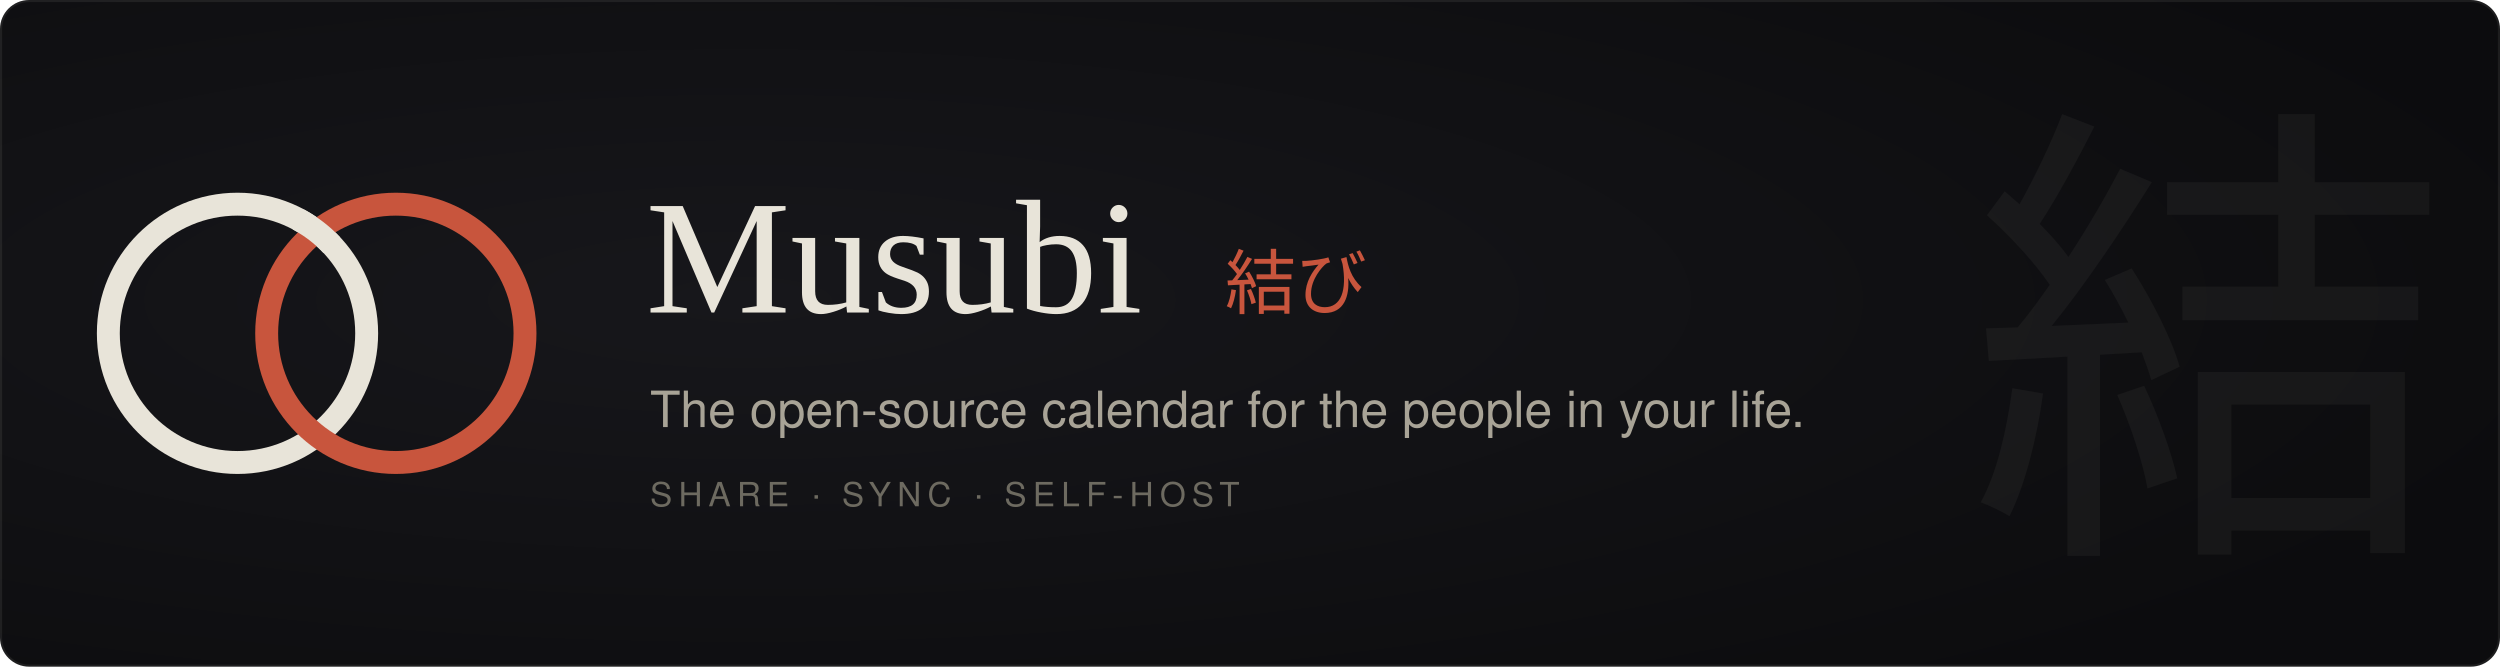
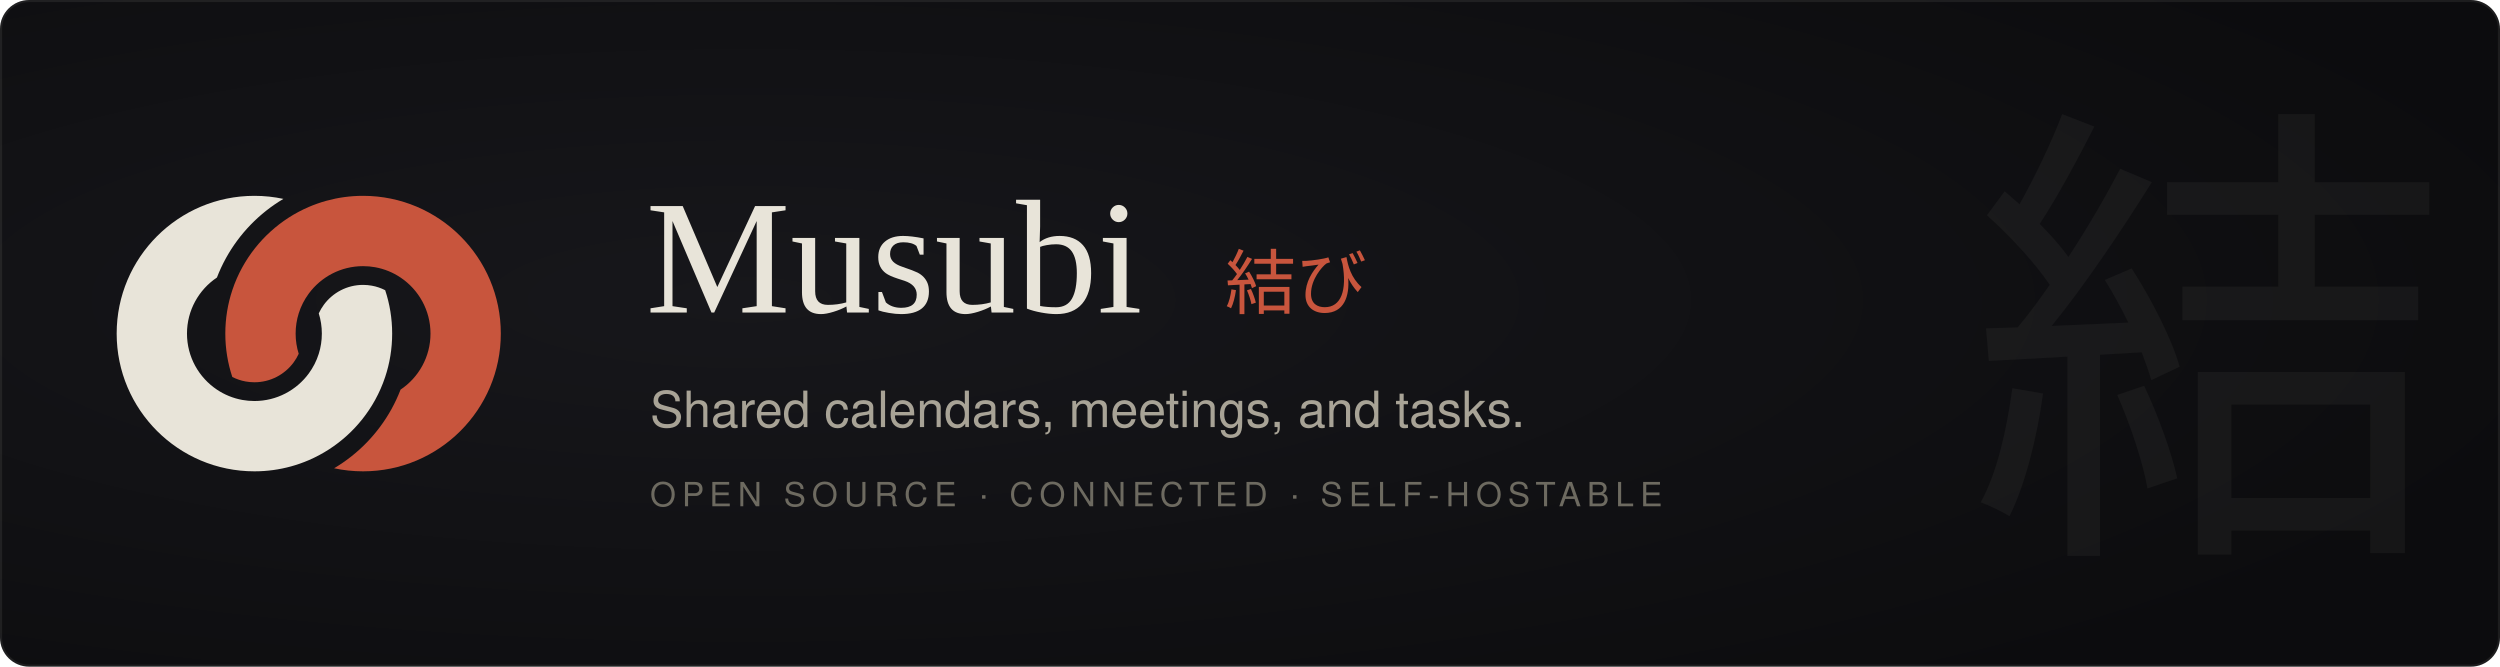
<svg xmlns="http://www.w3.org/2000/svg" width="1200" height="320" viewBox="0 0 1200 320" fill="none">
  <defs>
    <radialGradient id="glow" cx="30%" cy="45%" r="75%">
      <stop offset="0%" stop-color="#17171b" />
      <stop offset="100%" stop-color="#0c0c0e" />
    </radialGradient>
  </defs>
  <rect width="1200" height="320" rx="14" fill="url(#glow)" />
  <rect x="0.5" y="0.5" width="1199" height="319" rx="13.5" stroke="#e8e4d9" stroke-opacity="0.08" />
  <text x="1060" y="248" font-family="'Hiragino Mincho ProN','Yu Mincho','Noto Serif JP',serif" font-size="230" fill="#e8e4d9" fill-opacity="0.05" text-anchor="middle">結</text>
-   <g transform="translate(148,160)">
-     <circle cx="-34" cy="0" r="62" stroke="#e8e4d9" stroke-width="11" />
-     <circle cx="42" cy="0" r="62" stroke="#c8553d" stroke-width="11" />
-     <path d="M -4.9 -54.7 A 62 62 0 0 1 11.3 -42.3" stroke="#e8e4d9" stroke-width="11" fill="none" stroke-linecap="butt" />
+   <g transform="translate(56 94) scale(0.27) translate(-5309.708 -3848.99)">
+     <path d="M5619.719,4329.989C5598.979,4335.706 5577.139,4338.759 5554.592,4338.759C5419.437,4338.759 5309.708,4229.03 5309.708,4093.874C5309.708,3958.719 5419.437,3848.99 5554.592,3848.99C5572.255,3848.99 5589.484,3850.864 5606.09,3854.423C5563.358,3879.771 5527.978,3916.231 5503.951,3959.814C5497.865,3970.853 5492.506,3982.349 5487.939,3994.236C5455.848,4015.758 5434.708,4052.367 5434.708,4093.874C5434.708,4135.382 5455.848,4171.991 5487.939,4193.513C5501.344,4202.502 5516.659,4208.86 5533.142,4211.842C5540.103,4213.102 5547.271,4213.759 5554.592,4213.759C5594.194,4213.759 5629.337,4194.516 5651.172,4164.878C5658.92,4154.361 5664.992,4142.535 5668.994,4129.795C5672.556,4118.453 5674.477,4106.386 5674.477,4093.874C5674.477,4081.363 5672.556,4069.296 5668.994,4057.953C5671.477,4052.525 5674.505,4047.398 5678.009,4042.642C5693.778,4021.237 5719.15,4007.323 5747.751,4007.323C5753.047,4007.323 5758.232,4007.796 5763.266,4008.707C5771.685,4010.231 5779.681,4012.974 5787.064,4016.748C5795.117,4041.001 5799.477,4066.933 5799.477,4093.874C5799.477,4120.816 5795.117,4146.748 5787.064,4171.001C5782.337,4185.238 5776.338,4198.897 5769.201,4211.842C5742.979,4259.408 5701.402,4297.344 5651.172,4318.949C5641.022,4323.314 5630.52,4327.013 5619.719,4329.989Z" style="fill:rgb(232,228,217);" />
+     <path d="M5682.625,3857.759C5703.365,3852.043 5725.204,3848.99 5747.751,3848.99C5882.907,3848.99 5992.636,3958.719 5992.636,4093.874C5992.636,4229.03 5882.907,4338.759 5747.751,4338.759C5730.089,4338.759 5712.86,4336.885 5696.254,4333.325C5738.986,4307.978 5774.366,4271.518 5798.393,4227.935C5804.479,4216.896 5809.838,4205.4 5814.404,4193.513C5846.496,4171.991 5867.636,4135.382 5867.636,4093.874C5867.636,4052.367 5846.496,4015.758 5814.404,3994.236C5801,3985.246 5785.685,3978.889 5769.201,3975.907C5762.241,3974.647 5755.072,3973.99 5747.751,3973.99C5708.15,3973.99 5673.007,3993.233 5651.172,4022.871C5643.424,4033.388 5637.351,4045.214 5633.35,4057.953C5629.787,4069.296 5627.866,4081.363 5627.866,4093.874C5627.866,4106.386 5629.787,4118.453 5633.35,4129.795C5630.867,4135.223 5627.839,4140.351 5624.335,4145.107C5608.566,4166.512 5583.193,4180.426 5554.592,4180.426C5549.297,4180.426 5544.112,4179.952 5539.077,4179.041C5530.659,4177.518 5522.663,4174.775 5515.279,4171.001C5507.227,4146.748 5502.866,4120.816 5502.866,4093.874C5502.866,4066.933 5507.227,4041.001 5515.279,4016.748C5520.006,4002.511 5526.006,3988.852 5533.142,3975.907C5559.365,3928.341 5600.941,3890.405 5651.172,3868.8C5661.321,3864.435 5671.824,3860.736 5682.625,3857.759Z" style="fill:rgb(200,85,61);" />
  </g>
  <text x="310" y="150" font-family="Georgia,'Times New Roman',serif" font-size="78" fill="#e8e4d9">Musubi</text>
  <text x="588" y="148" font-family="'Hiragino Mincho ProN','Yu Mincho','Noto Serif JP',serif" font-size="34" fill="#c8553d">結び</text>
  <text x="312" y="205" font-family="Helvetica,Arial,sans-serif" font-size="24" fill="#a8a396">
-     The open-source calendar for the people in your life.
+     Shared calendars, meetings, and tasks.
  </text>
  <text x="312" y="243" font-family="Helvetica,Arial,sans-serif" font-size="16" fill="#6d6a60" letter-spacing="3">
-     SHARE · SYNC · SELF-HOST
+     OPEN SOURCE · CONNECTED · SELF-HOSTABLE
  </text>
</svg>
